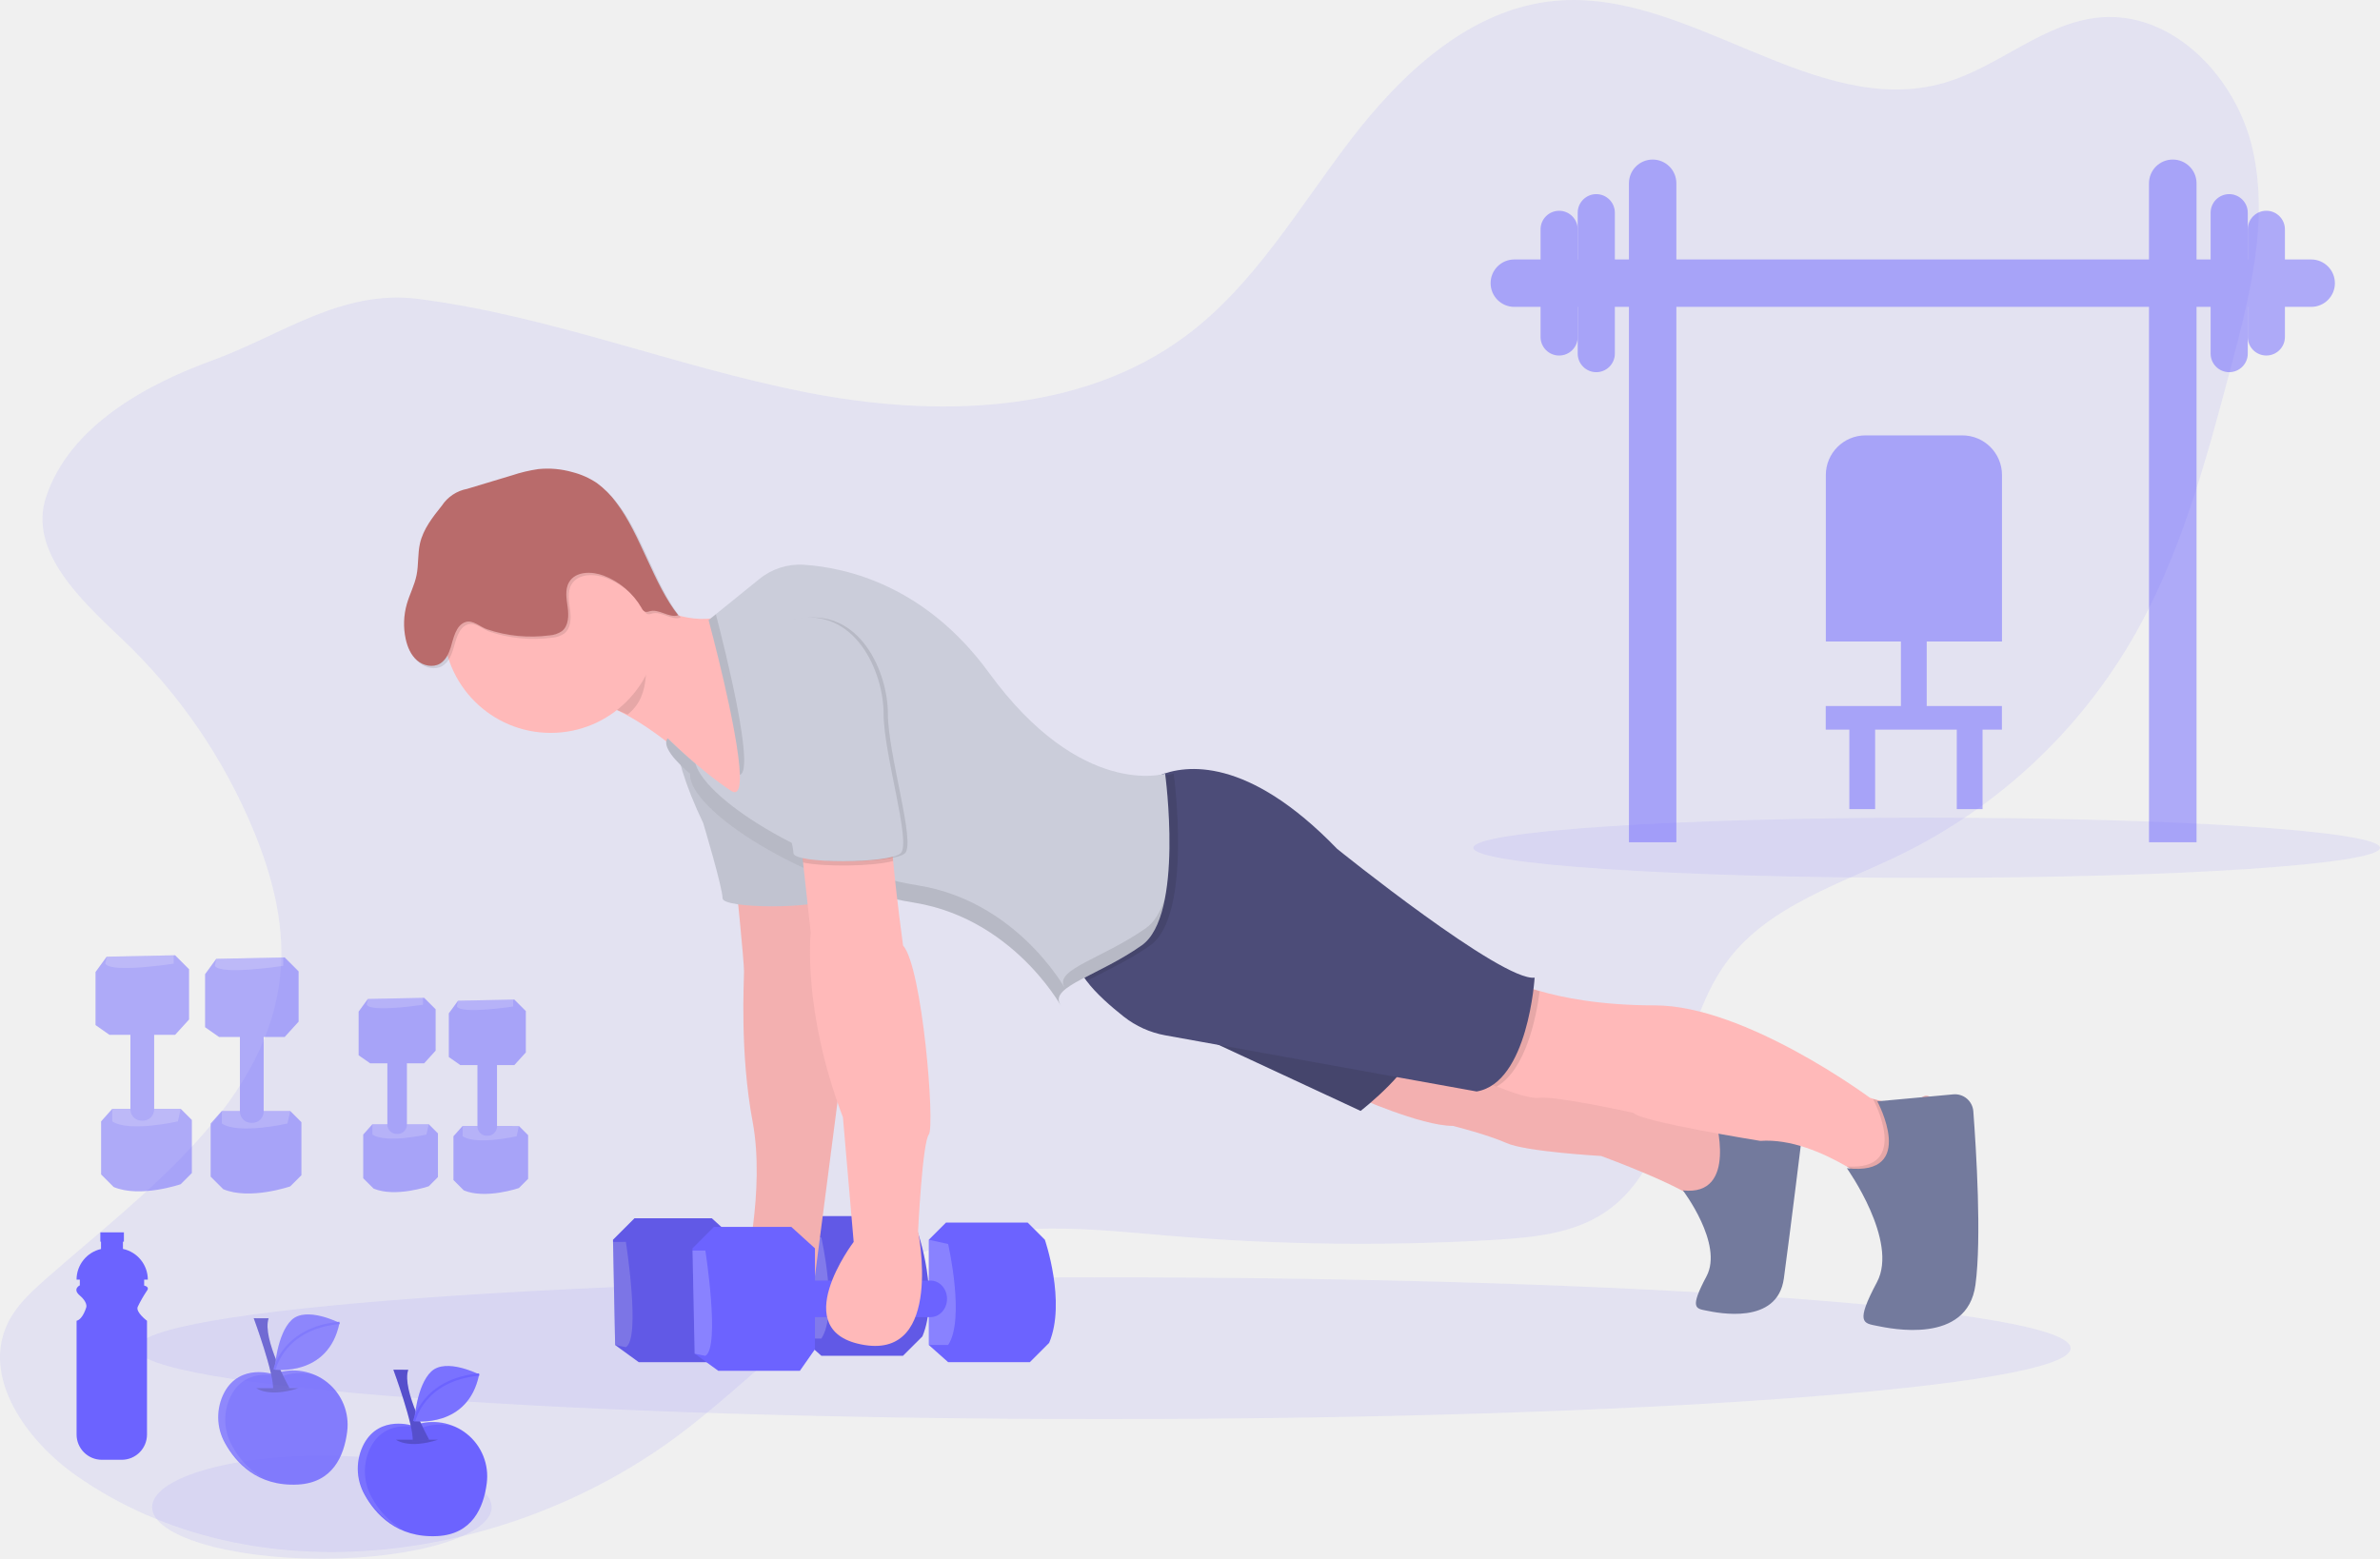
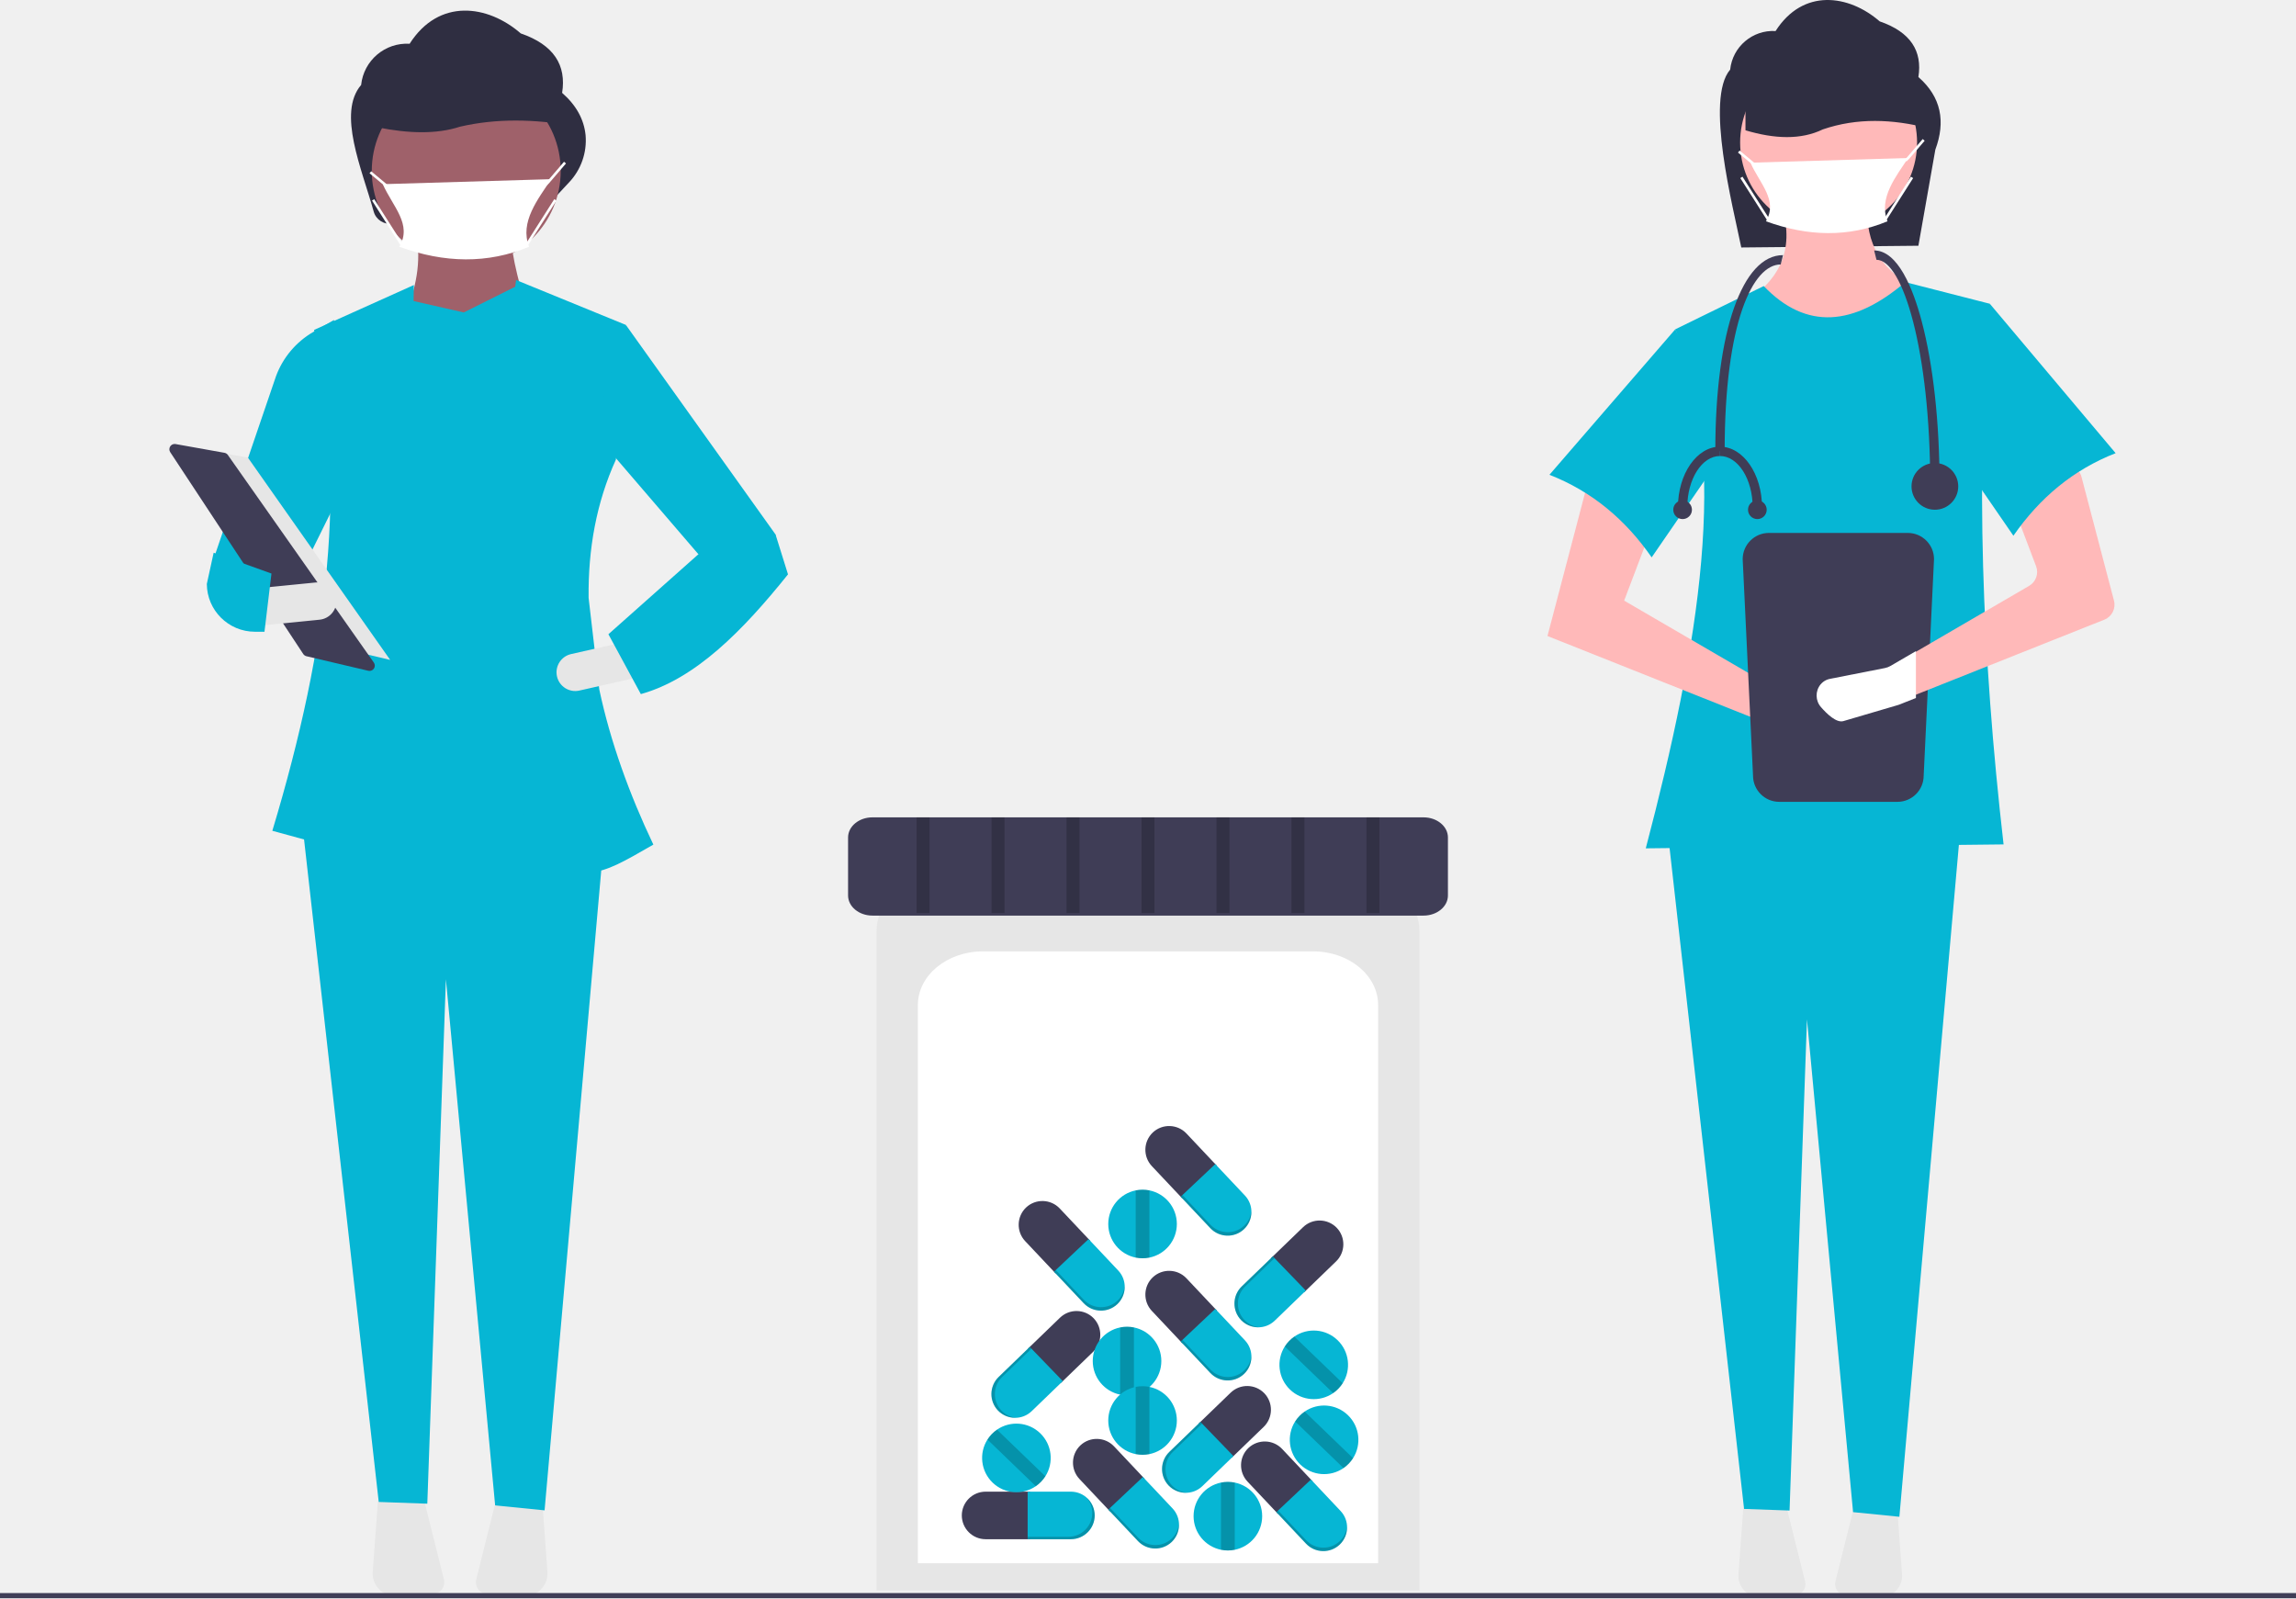
- <svg xmlns="http://www.w3.org/2000/svg" id="cbb27dff-01cf-4d21-b827-02c6f7b52fd7" data-name="Layer 1" width="1020" height="668.18" viewBox="0 0 1020 668.18">
-   <path d="M109.75,328.95c-7.68,23.25,14.9,44.16,32.66,61A239.26,239.26,0,0,1,198.71,472c7.72,18.73,13.09,38.88,11.65,59.09-4.08,57.32-58.06,95.51-101.19,133.48C103.06,670,96.95,675.68,93.39,683c-11.43,23.49,8,50.56,29.4,65.54C199,801.86,309,786,382.92,729.55c38.28-29.24,71.18-69,117.57-82,29.66-8.27,61.14-4.35,91.83-1.8a977.73,977.73,0,0,0,138.34,1.64c16.18-1,33.1-2.56,46.65-11.45,34.31-22.48,28.52-75.78,53.28-108.48,17.8-23.5,48.21-32.56,74.68-45.55a233.64,233.64,0,0,0,97.83-90.78c21.25-36.17,32.26-77.29,43-117.83,8.1-30.46,16.23-62.36,9.37-93.13s-33.94-59.5-65.34-56.8c-24.11,2.07-43.29,21.12-66.51,27.94C868,167.69,814,110.8,756.3,116.29c-36.33,3.45-65.63,31-87.78,60s-40.9,61.65-70.15,83.49c-45.5,34-107.84,35.2-163.54,24.19s-109.14-32.68-165.46-39.9c-33.18-4.25-58.61,15.52-88.49,26.39C153.46,280.44,119.91,298.2,109.75,328.95Z" transform="translate(-90 -115.91)" fill="#6c63ff" opacity="0.1" />
-   <ellipse cx="137.95" cy="646.08" rx="72.74" ry="22.1" fill="#6c63ff" opacity="0.1" />
-   <ellipse cx="825.73" cy="363.42" rx="194.27" ry="12.89" fill="#6c63ff" opacity="0.1" />
-   <g opacity="0.5">
-     <path d="M708.28,68.4h0a10.16,10.16,0,0,1,10.16,10.16v282.5a0,0,0,0,1,0,0H698.12a0,0,0,0,1,0,0V78.55A10.16,10.16,0,0,1,708.28,68.4Z" fill="#6c63ff" />
-     <path d="M931.21,68.4h0a10.16,10.16,0,0,1,10.16,10.16v282.5a0,0,0,0,1,0,0H921a0,0,0,0,1,0,0V78.55A10.16,10.16,0,0,1,931.21,68.4Z" fill="#6c63ff" />
-     <rect x="899.59" y="56.37" width="20.32" height="361.84" rx="10.16" ry="10.16" transform="translate(1057.04 -788.36) rotate(90)" fill="#6c63ff" />
-     <rect x="676.16" y="83.22" width="15.92" height="76.32" rx="7.96" ry="7.96" fill="#6c63ff" />
-     <rect x="660.24" y="90.36" width="15.92" height="62.05" rx="7.96" ry="7.96" fill="#6c63ff" />
-     <rect x="1037.4" y="199.13" width="15.92" height="76.32" rx="7.96" ry="7.96" transform="translate(2000.73 358.67) rotate(-180)" fill="#6c63ff" />
-     <rect x="1053.33" y="206.27" width="15.92" height="62.05" rx="7.96" ry="7.96" transform="translate(2032.58 358.67) rotate(180)" fill="#6c63ff" />
-   </g>
-   <g opacity="0.5">
-     <path d="M799.46,186.64H841a17,17,0,0,1,17,17V275a0,0,0,0,1,0,0h-75.5a0,0,0,0,1,0,0V203.64A17,17,0,0,1,799.46,186.64Z" fill="#6c63ff" />
-     <rect x="814.68" y="268.59" width="11.05" height="36.83" fill="#6c63ff" />
-     <rect x="792.58" y="310.02" width="11.05" height="36.83" fill="#6c63ff" />
-     <rect x="838.62" y="310.02" width="11.05" height="36.83" fill="#6c63ff" />
-     <rect x="782.46" y="302.65" width="75.5" height="10.13" fill="#6c63ff" />
-   </g>
-   <ellipse cx="473.09" cy="577.95" rx="414.32" ry="30.38" fill="#6c63ff" opacity="0.1" />
-   <path d="M670.36,585.67s28.54,12.89,42.35,12.89c0,0,14.73,3.68,23,7.37s40.51,5.52,40.51,5.52,37.75,13.81,42.35,20.26,18.41-23,18.41-23l-7.37-18.41-139-26.7Z" transform="translate(-90 -115.91)" fill="#ffb9b9" />
-   <path d="M670.36,585.67s28.54,12.89,42.35,12.89c0,0,14.73,3.68,23,7.37s40.51,5.52,40.51,5.52,37.75,13.81,42.35,20.26,18.41-23,18.41-23l-7.37-18.41-139-26.7Z" transform="translate(-90 -115.91)" opacity="0.05" />
-   <path d="M811.23,626.19s17.49,23,10.13,36.83-4.6,13.81,0,14.73,30.38,6.45,33.15-13.81,8.29-65.37,8.29-65.37L825,594.88S835.17,628.95,811.23,626.19Z" transform="translate(-90 -115.91)" fill="#737a9d" />
-   <path d="M593.94,555.29l79.18,36.83s24.86-19.34,23-29.46l-92.07-22.1Z" transform="translate(-90 -115.91)" fill="#4c4c78" />
-   <path d="M593.94,555.29l79.18,36.83s24.86-19.34,23-29.46l-92.07-22.1Z" transform="translate(-90 -115.91)" opacity="0.1" />
-   <path d="M926.32,603.17,918,623.42,898.7,628a123.29,123.29,0,0,0-17.29-12.08c-10.39-6-24.06-11.87-37-10.94,0,0-51.56-8.29-54.32-12,0,0-33.15-7.37-40.51-6.45-3.55.44-11.18-2.11-18.12-4.88-7.45-3-14.11-6.17-14.11-6.17l23.94-37.75a64.34,64.34,0,0,0,8.6,3c9.15,2.68,25.62,6.16,49.41,6.16,38.67,0,92.07,39.59,92.07,39.59s.53.18,1.44.45c4,1.21,15.4,4.06,20.66-.45C919.87,581.07,926.32,603.17,926.32,603.17Z" transform="translate(-90 -115.91)" fill="#ffb9b9" />
-   <path d="M926.32,603.17,918,623.42,898.7,628a123.29,123.29,0,0,0-17.29-12.08c28.08,2.11,11.31-28.89,11.31-28.89h.06c4,1.21,15.4,4.06,20.66-.45C919.87,581.07,926.32,603.17,926.32,603.17Z" transform="translate(-90 -115.91)" opacity="0.1" />
-   <path d="M881.52,616.7s22.27,31.23,12.9,48.82-5.86,17.58,0,18.76,38.69,8.21,42.2-17.58c2.7-19.83.33-57.89-.91-74.41a7.89,7.89,0,0,0-8.58-7.26l-32.57,3S912,620.22,881.52,616.7Z" transform="translate(-90 -115.91)" fill="#737a9d" />
-   <polygon points="262.71 531.45 263.63 576.57 273.76 583.93 308.75 583.93 315.19 574.73 315.19 531.45 305.06 522.24 271.92 522.24 262.71 531.45" fill="#6c63ff" />
-   <path d="M358.23,648.28s6.45,41.43,0,45.12l-4.6-.92-.92-44.19Z" transform="translate(-90 -115.91)" fill="#fff" opacity="0.2" />
-   <path d="M433.73,644.6l7.37-7.37h35l7.37,7.37s9.21,26.7,1.84,44.19L477,697.08H442l-8.29-7.37Z" transform="translate(-90 -115.91)" fill="#6c63ff" />
-   <polygon points="262.71 531.45 263.63 576.57 273.76 583.93 308.75 583.93 315.19 574.73 315.19 531.45 305.06 522.24 271.92 522.24 262.71 531.45" opacity="0.1" />
-   <path d="M433.73,644.6l7.37-7.37h35l7.37,7.37s9.21,26.7,1.84,44.19L477,697.08H442l-8.29-7.37Z" transform="translate(-90 -115.91)" opacity="0.1" />
-   <path d="M442,646.44s7.37,32.23,0,43.27h-8.29V644.6Z" transform="translate(-90 -115.91)" fill="#fff" opacity="0.2" />
-   <path d="M405.19,491.76s3.68,35.91,3.68,40.51-1.84,35,3.68,64.45S408.87,663,408.87,663h30.38l12.89-99.44-9.21-52.48-3.68-16.57Z" transform="translate(-90 -115.91)" fill="#ffb9b9" />
-   <path d="M405.19,491.76s3.68,35.91,3.68,40.51-1.84,35,3.68,64.45S408.87,663,408.87,663h30.38l12.89-99.44-9.21-52.48-3.68-16.57Z" transform="translate(-90 -115.91)" opacity="0.05" />
-   <path d="M399.67,400.61s-40.51.92-8.29,68.13c0,0,8.29,27.62,8.29,32.23s41.43,4.6,46,0-7.37-42.35-7.37-59.85S426.37,395.09,399.67,400.61Z" transform="translate(-90 -115.91)" fill="#cbcdda" />
-   <path d="M399.67,400.61s-40.51.92-8.29,68.13c0,0,8.29,27.62,8.29,32.23s41.43,4.6,46,0-7.37-42.35-7.37-59.85S426.37,395.09,399.67,400.61Z" transform="translate(-90 -115.91)" opacity="0.05" />
-   <path d="M350.87,361s35,37.75,64.45,10.13l-3.68,97.6s-47.88-58-81-53.4Z" transform="translate(-90 -115.91)" fill="#ffb9b9" />
-   <path d="M749.85,540.84c-1.4,10.79-5.8,33.51-18.43,40.87-7.45-3-14.11-6.17-14.11-6.17l23.94-37.75A64.34,64.34,0,0,0,749.85,540.84Z" transform="translate(-90 -115.91)" opacity="0.1" />
-   <path d="M747.7,535s-2.76,45.12-24.86,48.8L589.36,559.72a40.29,40.29,0,0,1-17.74-8c-5.39-4.24-12-10-15.91-15.28-2.12-2.88-3.4-5.63-3.19-7.9.92-10.13,41.43-34.07,27.62-76.42a25.24,25.24,0,0,1,6.48-3.72c11.53-4.79,38.07-8.31,76.38,31.34C663,479.79,733.89,536.88,747.7,535Z" transform="translate(-90 -115.91)" fill="#4c4c78" />
-   <polygon points="296.78 535.13 297.7 580.25 307.82 587.62 342.81 587.62 349.26 578.41 349.26 535.13 339.13 525.93 305.98 525.93 296.78 535.13" fill="#6c63ff" />
-   <path d="M392.3,652s6.45,41.43,0,45.12l-4.6-.92L386.78,652Z" transform="translate(-90 -115.91)" fill="#fff" opacity="0.2" />
-   <path d="M488.06,647.36l7.37-7.37h35l7.37,7.37s9.21,26.7,1.84,44.19l-8.29,8.29h-35l-8.29-7.37Z" transform="translate(-90 -115.91)" fill="#6c63ff" />
-   <path d="M496.34,649.2s7.37,32.23,0,43.27h-8.29V647.36Z" transform="translate(-90 -115.91)" fill="#fff" opacity="0.2" />
-   <path d="M439,664.86h49.81c3.9,0,7.06,3.5,7.06,7.83h0c0,4.32-3.16,7.83-7.06,7.83H439c-4.23,0-7.51-4.09-7-8.74h0C432.41,667.83,435.43,664.86,439,664.86Z" transform="translate(-90 -115.91)" fill="#6c63ff" />
-   <path d="M582.89,521.22c-9.85,6.9-20.23,11.42-27.19,15.27-2.12-2.88-3.4-5.63-3.19-7.9.92-10.13,41.43-34.07,27.62-76.42a25.24,25.24,0,0,1,6.48-3.72,28.12,28.12,0,0,0,6.41-.88S601.3,508.33,582.89,521.22Z" transform="translate(-90 -115.91)" opacity="0.1" />
-   <path d="M376.19,432.37s13.81,13.81,27.16,22.56c12.32,8.07-9.67-73.2-9.67-73.2s13.64-11,21.65-17.53A27.44,27.44,0,0,1,434.41,358c18.43,1.19,52.19,8.94,79.43,46.3,39.59,54.32,75.5,43.27,75.5,43.27s8.29,60.77-10.13,73.66-38.67,17.49-35,24.86-16.57-35.91-62.61-43.27-96.68-39.59-95.75-55.24C385.86,447.57,372.51,437,376.19,432.37Z" transform="translate(-90 -115.91)" fill="#cbcdda" />
-   <path d="M366.52,385a46.27,46.27,0,0,0-.7-7.94c-12.06-6-10.35-14.16-10.35-14.16l-20.26,54.32c7.41-1,15.56,1.08,23.74,5C369.72,413.71,366.52,399.69,366.52,385Z" transform="translate(-90 -115.91)" opacity="0.1" />
-   <circle cx="236.01" cy="268.13" r="46.04" fill="#ffb9b9" />
-   <path d="M284.18,394.42c-.85,2.73-2.16,5.54-4.63,7-3,1.78-7.14.9-9.81-1.4s-4.11-5.74-4.86-9.18a30.82,30.82,0,0,1,.5-15.05c1.2-4.15,3.27-8,4.14-12.25.93-4.52.46-9.25,1.5-13.75,1.41-6.1,5.43-11.21,9.35-16.1a16.62,16.62,0,0,1,10.83-7.2l19.27-5.81A65.11,65.11,0,0,1,321.69,318a38.87,38.87,0,0,1,14.59,1.28A33.61,33.61,0,0,1,346.86,324a39.13,39.13,0,0,1,8.35,8.45c10.19,13.32,16,35.11,26.51,48.22-4.15,1.28-8.3-3-12.45-1.7a2.92,2.92,0,0,1-1.87.15,3.07,3.07,0,0,1-1.37-1.52,31.87,31.87,0,0,0-16.29-13.94c-5.1-1.93-12-1.92-14.79,2.76-1.89,3.16-1.13,7.15-.63,10.8s.41,8-2.48,10.25a10.72,10.72,0,0,1-5.38,1.82,59.28,59.28,0,0,1-26.66-2.61c-3-1-6.05-4.13-9.22-3.13C286.3,384.9,285.31,390.79,284.18,394.42Z" transform="translate(-90 -115.91)" opacity="0.1" />
-   <path d="M283.17,393.41c-.85,2.73-2.16,5.54-4.63,7-3,1.78-7.14.9-9.81-1.4s-4.11-5.74-4.86-9.18a30.82,30.82,0,0,1,.5-15.05c1.2-4.15,3.27-8,4.14-12.25.93-4.52.46-9.25,1.5-13.75,1.41-6.1,5.43-11.21,9.35-16.1a16.62,16.62,0,0,1,10.83-7.2l19.27-5.81A65.11,65.11,0,0,1,320.68,317a38.87,38.87,0,0,1,14.59,1.28A33.61,33.61,0,0,1,345.85,323a39.13,39.13,0,0,1,8.35,8.45c10.19,13.32,16,35.11,26.51,48.22-4.15,1.28-8.3-3-12.45-1.7a2.92,2.92,0,0,1-1.87.15A3.07,3.07,0,0,1,365,376.6a31.87,31.87,0,0,0-16.29-13.94c-5.1-1.93-12-1.92-14.79,2.76-1.89,3.16-1.13,7.15-.63,10.8s.41,8-2.48,10.25a10.72,10.72,0,0,1-5.38,1.82,59.28,59.28,0,0,1-26.66-2.61c-3-1-6.05-4.13-9.22-3.13C285.29,383.89,284.3,389.78,283.17,393.41Z" transform="translate(-90 -115.91)" fill="#b96b6b" />
-   <g opacity="0.1">
-     <path d="M396.8,379.22l-3.12,2.52s12.89,47.63,13.4,66.34C413.66,446.3,401,395.34,396.8,379.22Z" transform="translate(-90 -115.91)" />
-     <path d="M581,513.86c-18.41,12.89-38.67,17.49-35,24.86s-16.57-35.91-62.61-43.27c-43.19-6.91-90.43-35.7-95.35-52.16-6.9-5.9-11.92-10.91-11.92-10.91-3.68,4.6,9.67,15.19,9.67,15.19-.92,15.65,49.72,47.88,95.75,55.24s66.29,50.64,62.61,43.27,16.57-12,35-24.86c5.27-3.69,8.35-11.3,10.07-20.29C587.44,506.62,584.8,511.23,581,513.86Z" transform="translate(-90 -115.91)" />
-   </g>
-   <path d="M488.06,602.25c-2.76,3.68-4.6,41.43-4.6,41.43s11,54.32-23,48.8-4.6-44.19-4.6-44.19l-4.6-53.4c-17.49-46-13.81-79.18-13.81-79.18l-3.27-30.07-1.34-12.28,39.59-9.21c-1.08,1.44-.62,10.42.35,20.85,1.51,16.34,4.25,36.23,4.25,36.23C485.29,530.43,490.82,598.56,488.06,602.25Z" transform="translate(-90 -115.91)" fill="#ffb9b9" />
-   <path d="M431.89,381.28s-40.51.92-8.29,68.13c0,0,8.29,27.62,8.29,32.23s41.43,4.6,46,0-7.37-42.35-7.37-59.85S458.59,375.75,431.89,381.28Z" transform="translate(-90 -115.91)" opacity="0.1" />
-   <path d="M472.75,485c-8.6,2.35-29.68,2.56-38.61.64l-1.34-12.28,39.59-9.21C471.33,465.58,471.79,474.56,472.75,485Z" transform="translate(-90 -115.91)" opacity="0.1" />
-   <path d="M430.05,381.28s-40.51.92-8.29,68.13c0,0,8.29,27.62,8.29,32.23s41.43,4.6,46,0-7.37-42.35-7.37-59.85S456.75,375.75,430.05,381.28Z" transform="translate(-90 -115.91)" fill="#cbcdda" />
-   <g opacity="0.5">
-     <polygon points="75.04 409.5 45.72 410.1 40.94 416.68 40.94 439.42 46.92 443.61 75.04 443.61 81.03 437.03 81.03 415.49 75.04 409.5" fill="#6c63ff" />
-     <path d="M164.45,529s-26.93,4.19-29.32,0l.6-3,28.72-.6Z" transform="translate(-90 -115.91)" fill="#fff" opacity="0.2" />
-     <path d="M167.44,591.23l4.79,4.79v22.74l-4.79,4.79s-17.35,6-28.72,1.2l-5.39-5.39V596.62l4.79-5.39Z" transform="translate(-90 -115.91)" fill="#6c63ff" />
-     <path d="M166.24,596.62s-20.94,4.79-28.12,0v-5.39h29.32Z" transform="translate(-90 -115.91)" fill="#fff" opacity="0.2" />
-     <path d="M156.07,559.36v32.37a4.86,4.86,0,0,1-5.09,4.59h0a4.86,4.86,0,0,1-5.09-4.59V559.36c0-2.75,2.66-4.88,5.68-4.56h0A4.79,4.79,0,0,1,156.07,559.36Z" transform="translate(-90 -115.91)" fill="#6c63ff" />
-     <polygon points="122 410.42 92.68 411.02 87.89 417.6 87.89 440.34 93.88 444.53 122 444.53 127.98 437.95 127.98 416.41 122 410.42" fill="#6c63ff" />
-     <path d="M211.4,529.93s-26.93,4.19-29.32,0l.6-3,28.72-.6Z" transform="translate(-90 -115.91)" fill="#fff" opacity="0.2" />
-     <path d="M214.39,592.16l4.79,4.79v22.74l-4.79,4.79s-17.35,6-28.72,1.2l-5.39-5.39V597.54l4.79-5.39Z" transform="translate(-90 -115.91)" fill="#6c63ff" />
-     <path d="M213.2,597.54s-20.94,4.79-28.12,0v-5.39h29.32Z" transform="translate(-90 -115.91)" fill="#fff" opacity="0.2" />
-     <path d="M203,560.28v32.37a4.86,4.86,0,0,1-5.09,4.59h0a4.86,4.86,0,0,1-5.09-4.59V560.28c0-2.75,2.66-4.88,5.68-4.56h0A4.79,4.79,0,0,1,203,560.28Z" transform="translate(-90 -115.91)" fill="#6c63ff" />
-     <polygon points="181.78 427.74 157.64 428.23 153.7 433.65 153.7 452.37 158.63 455.81 181.78 455.81 186.7 450.39 186.7 432.66 181.78 427.74" fill="#6c63ff" />
-     <path d="M271.28,546.6s-22.17,3.45-24.14,0l.49-2.46,23.64-.49Z" transform="translate(-90 -115.91)" fill="#fff" opacity="0.2" />
-     <path d="M273.75,597.83l3.94,3.94v18.72l-3.94,3.94s-14.28,4.93-23.64,1L245.67,621V602.26l3.94-4.43Z" transform="translate(-90 -115.91)" fill="#6c63ff" />
-     <path d="M272.76,602.26s-17.24,3.94-23.15,0v-4.43h24.14Z" transform="translate(-90 -115.91)" fill="#fff" opacity="0.2" />
-     <path d="M264.39,571.59v26.65A4,4,0,0,1,260.2,602h0a4,4,0,0,1-4.19-3.78V571.59a4.05,4.05,0,0,1,4.68-3.75h0A3.94,3.94,0,0,1,264.39,571.59Z" transform="translate(-90 -115.91)" fill="#6c63ff" />
-     <polygon points="220.43 428.49 196.29 428.99 192.35 434.4 192.35 453.12 197.28 456.57 220.43 456.57 225.36 451.15 225.36 433.42 220.43 428.49" fill="#6c63ff" />
-     <path d="M309.94,547.36s-22.17,3.45-24.14,0l.49-2.46,23.64-.49Z" transform="translate(-90 -115.91)" fill="#fff" opacity="0.2" />
-     <path d="M312.4,598.59l3.94,3.94v18.72l-3.94,3.94s-14.28,4.93-23.64,1l-4.43-4.43V603l3.94-4.43Z" transform="translate(-90 -115.91)" fill="#6c63ff" />
-     <path d="M311.42,603s-17.24,3.94-23.15,0v-4.43H312.4Z" transform="translate(-90 -115.91)" fill="#fff" opacity="0.2" />
-     <path d="M303,572.35V599a4,4,0,0,1-4.19,3.78h0a4,4,0,0,1-4.19-3.78V572.35a4.05,4.05,0,0,1,4.68-3.75h0A3.94,3.94,0,0,1,303,572.35Z" transform="translate(-90 -115.91)" fill="#6c63ff" />
-   </g>
-   <g opacity="0.8">
-     <path d="M207.18,705s-14.17-4.8-21,7.69a22.78,22.78,0,0,0,.3,21.93c4.48,8.1,13.71,18.61,31.2,17.68,14.84-.79,19.77-12.12,21.11-22.65a23.27,23.27,0,0,0-30.9-24.91Z" transform="translate(-90 -115.91)" fill="#6c63ff" />
-     <path d="M189.49,735.73a22.78,22.78,0,0,1-.3-21.93c6.82-12.49,21-7.69,21-7.69l.73-.26a23.06,23.06,0,0,1,16.65.37,23.06,23.06,0,0,0-19.66-1.88l-.73.26s-14.17-4.8-21,7.69a22.78,22.78,0,0,0,.3,21.93c3,5.33,8,11.7,16,15.17A35.13,35.13,0,0,1,189.49,735.73Z" transform="translate(-90 -115.91)" fill="#fff" opacity="0.1" />
-     <path d="M199.86,711s5.25,4.13,18,0" transform="translate(-90 -115.91)" opacity="0.2" />
-     <path d="M198.74,681s9,24.4,8.26,30.78l7.13-.75s-12-21.39-9-30Z" transform="translate(-90 -115.91)" fill="#6c63ff" />
-     <path d="M198.74,681s9,24.4,8.26,30.78l7.13-.75s-12-21.39-9-30Z" transform="translate(-90 -115.91)" opacity="0.2" />
-     <path d="M235.5,683s-14.18-7.25-20.52-1.26-7.32,21.3-7.32,21.3S230.78,706.23,235.5,683Z" transform="translate(-90 -115.91)" fill="#6c63ff" />
-     <path d="M235.5,683s-14.18-7.25-20.52-1.26-7.32,21.3-7.32,21.3S230.78,706.23,235.5,683Z" transform="translate(-90 -115.91)" fill="#fff" opacity="0.1" />
-     <path d="M207.66,703s3.72-17.77,27.84-20" transform="translate(-90 -115.91)" fill="none" stroke="#6c63ff" stroke-miterlimit="10" />
-   </g>
-   <path d="M267,727.09s-14.17-4.8-21,7.69a22.78,22.78,0,0,0,.3,21.93c4.48,8.1,13.71,18.61,31.2,17.68,14.84-.79,19.77-12.12,21.11-22.65a23.27,23.27,0,0,0-30.9-24.91Z" transform="translate(-90 -115.91)" fill="#6c63ff" />
-   <path d="M249.34,757.83a22.78,22.78,0,0,1-.3-21.93c6.82-12.49,21-7.69,21-7.69l.73-.26a23.06,23.06,0,0,1,16.65.37,23.06,23.06,0,0,0-19.66-1.88l-.73.26s-14.17-4.8-21,7.69a22.78,22.78,0,0,0,.3,21.93c3,5.33,8,11.7,16,15.17A35.13,35.13,0,0,1,249.34,757.83Z" transform="translate(-90 -115.91)" fill="#fff" opacity="0.1" />
-   <path d="M259.71,733.09s5.25,4.13,18,0" transform="translate(-90 -115.91)" opacity="0.2" />
-   <path d="M258.58,703.07s9,24.4,8.26,30.78l7.13-.75s-12-21.39-9-30Z" transform="translate(-90 -115.91)" fill="#6c63ff" />
-   <path d="M258.58,703.07s9,24.4,8.26,30.78l7.13-.75s-12-21.39-9-30Z" transform="translate(-90 -115.91)" opacity="0.2" />
-   <path d="M295.35,705.1s-14.18-7.25-20.52-1.26-7.32,21.3-7.32,21.3S290.63,728.32,295.35,705.1Z" transform="translate(-90 -115.91)" fill="#6c63ff" />
-   <path d="M295.35,705.1s-14.18-7.25-20.52-1.26-7.32,21.3-7.32,21.3S290.63,728.32,295.35,705.1Z" transform="translate(-90 -115.91)" fill="#fff" opacity="0.1" />
-   <path d="M267.51,725.14s3.72-17.77,27.84-20" transform="translate(-90 -115.91)" fill="none" stroke="#6c63ff" stroke-miterlimit="10" />
-   <path d="M153,669.17s1.39-1.55-1.22-2.17v-2.55h1.57a13.46,13.46,0,0,0-10.66-13.16v-3.09h.41v-4H133v4h.29v3.13a13.46,13.46,0,0,0-10.48,13.12h1.4v2.45s-3.32,1.57,0,4.37,2.8,4.89,2.8,4.89-1.4,5.24-4.19,5.94v48.75a10.83,10.83,0,0,0,10.83,10.83h8.56A10.83,10.83,0,0,0,153,730.86V682.1s-4.89-3.67-4-5.94A55,55,0,0,1,153,669.17Z" transform="translate(-90 -115.91)" fill="#6c63ff" />
+ <svg xmlns="http://www.w3.org/2000/svg" id="ba65d029-7b6e-4d16-9739-50ea7099b679" data-name="Layer 1" width="888" height="618.106" viewBox="0 0 888 618.106">
+   <path d="M897.957,235.99l-68.502.667c-3.22-15.851-14.038-57.443-4.295-68.787A16.674,16.674,0,0,1,842.723,152.95h0c10.617-16.62,28.302-14.124,40.255-3.745,12.029,4.151,16.565,11.525,14.979,21.532,8.909,7.798,10.552,17.285,6.553,28.085Z" transform="translate(-156 -140.947)" fill="#2f2e41" />
+   <path d="M891.362,278.189l-49.422-6.843-9.884-14.447c13.616-9.032,18.434-21.647,12.166-38.778l34.216-.76c-1.603,15.255,3.442,27.067,17.488,34.216Z" transform="translate(-156 -140.947)" fill="#ffb9b9" />
+   <path d="M830.255,723.967l-1.89,25.835a8.224,8.224,0,0,0,8.7,8.809L850.335,757.807a4.195,4.195,0,0,0,3.815-5.204l-7.366-29.463Z" transform="translate(-156 -140.947)" fill="#e6e6e6" />
+   <path d="M873.216,723.14l-7.366,29.463a4.195,4.195,0,0,0,3.815,5.204l13.27.804a8.224,8.224,0,0,0,8.7-8.809l-1.89-25.835Z" transform="translate(-156 -140.947)" fill="#e6e6e6" />
+   <polygon points="734.602 586.606 716.694 584.809 698.866 394.239 692.128 584.195 674.534 583.565 644.881 320.485 758.172 320.485 734.602 586.606" fill="#06b6d4" />
+   <circle cx="707.229" cy="55.125" r="34.216" fill="#ffb9b9" />
+   <path d="M930.9,467.515l-138.383,1.521c20.537-78.181,32.821-150.804,11.405-200.731l34.216-16.728c16.498,17.208,34.871,15.434,54.745-1.521l32.695,8.364C919.978,323.891,922.488,394.011,930.9,467.515Z" transform="translate(-156 -140.947)" fill="#06b6d4" />
+   <path d="M754.5,386.919l85.919,34.216,19.209,5.65a6.645,6.645,0,0,0,8.322-4.763h0a6.645,6.645,0,0,0-3.783-7.7l-19.946-6.113-60.067-34.976,12.546-33.075L770.467,326.091Z" transform="translate(-156 -140.947)" fill="#ffb9b9" />
+   <path d="M755.26,324.57c16.347,6.377,29.349,17.261,39.538,31.934l31.934-46.381-22.81-41.819Z" transform="translate(-156 -140.947)" fill="#06b6d4" />
+   <path d="M901.792,190.527c-13.887-3.578-27.54-4.069-40.813.469-8.455,4.095-18.608,3.717-29.899.344V157.203l60.959,1.626Z" transform="translate(-156 -140.947)" fill="#2f2e41" />
+   <path d="M840.134,347.053A10.145,10.145,0,0,0,830,357.187l4,83.732A10.145,10.145,0,0,0,844.134,451.053h45.732A10.145,10.145,0,0,0,900,440.919l4-83.732A10.145,10.145,0,0,0,893.866,347.053Z" transform="translate(-156 -140.947)" fill="#3f3d56" />
+   <path d="M969.89,380.593,895,410.413l-5.65,2.25c-.18.07-.36.13-.55.19l-18.93,5.57c-2.42.71-5.77-2.55-7.73-4.8a6.085,6.085,0,0,1-.16-7.93,6.746,6.746,0,0,1,.86-.83,5.589,5.589,0,0,1,2.5-1.1l18.91-3.72a6.336,6.336,0,0,0,1.93-.72l8.82-5.14,45.79-26.66a6.218,6.218,0,0,0,2.69-7.58l-8.74-23.05a6.211,6.211,0,0,1,2.87-7.68l14.48-7.76a6.206,6.206,0,0,1,8.94,3.9L973.6,373.233A6.219,6.219,0,0,1,969.89,380.593Z" transform="translate(-156 -140.947)" fill="#ffb9b9" />
+   <path d="M974.24,316.206c-16.347,6.377-29.349,17.261-39.538,31.934l-31.934-46.381,22.81-43.34Z" transform="translate(-156 -140.947)" fill="#06b6d4" />
+   <path d="M886,226.526c-14.968,6.226-30.663,5.973-47,0,4.754-8.114-2.352-14.469-6-22.66l61-1.813C889.335,209.169,882.452,217.576,886,226.526Z" transform="translate(-156 -140.947)" fill="#fff" />
+   <polygon points="737.354 62.46 736.646 61.753 737.646 60.753 743.62 53.781 744.38 54.431 738.38 61.431 737.354 62.46" fill="#fff" />
+   <rect x="831" y="198.148" width="1.001" height="7.81" transform="translate(-12.03491 570.5309) rotate(-50.19443)" fill="#fff" />
+   <rect x="880.471" y="217.303" width="19.558" height="1" transform="matrix(0.537, -0.84358, 0.84358, 0.537, 72.44944, 710.8936)" fill="#fff" />
+   <rect x="834.25" y="208.024" width="1" height="19.558" transform="translate(-142.4296 341.2609) rotate(-32.47119)" fill="#fff" />
+   <path d="M897,392.768V410.885l-6.307,2.512c-.201.078-.402.145-.614.212L868.949,419.826c-2.701.792-6.441-2.846-8.628-5.358a6.792,6.792,0,0,1-.179-8.852,7.53,7.53,0,0,1,.96-.926,6.238,6.238,0,0,1,2.791-1.228l21.108-4.152a7.072,7.072,0,0,0,2.154-.804Z" transform="translate(-156 -140.947)" fill="#fff" />
+   <path d="M906.14,328.149h-3.614c0-51.111-10.523-86.729-20.779-86.729l-.903-3.614c9.197,0,15.06,14.824,18.36,27.26C903.677,281.926,906.14,304.329,906.14,328.149Z" transform="translate(-156 -140.947)" fill="#3f3d56" />
+   <path d="M823.025,315.501H819.411c0-46.809,10.596-75.888,26.199-75.888l-.903,3.614C833.914,243.227,823.025,265.575,823.025,315.501Z" transform="translate(-156 -140.947)" fill="#3f3d56" />
+   <circle cx="748.333" cy="188.105" r="9.034" fill="#3f3d56" />
+   <path d="M808.57,337.183h-3.614c0-12.952,7.295-23.489,16.262-23.489v3.614C814.244,317.308,808.57,326.224,808.57,337.183Z" transform="translate(-156 -140.947)" fill="#3f3d56" />
+   <path d="M837.479,337.183h-3.614c0-10.959-5.674-19.875-12.648-19.875v-3.614C830.185,313.694,837.479,324.231,837.479,337.183Z" transform="translate(-156 -140.947)" fill="#3f3d56" />
+   <circle cx="679.673" cy="197.14" r="3.614" fill="#3f3d56" />
+   <circle cx="650.763" cy="197.14" r="3.614" fill="#3f3d56" />
+   <path d="M371.271,216.644,307.805,227.392a6.424,6.424,0,0,1-7.27-4.613c-4.585-16.549-14.172-38.139-4.864-48.977a17.805,17.805,0,0,1,18.755-15.933h0c11.338-17.747,30.222-15.083,42.986-3.999,12.845,4.432,17.688,12.307,15.995,22.992,5.549,4.857,8.459,10.329,9.072,16.334a23.589,23.589,0,0,1-6.454,18.351Z" transform="translate(-156 -140.947)" fill="#2f2e41" />
+   <path d="M361.403,266.609l-49.2-2.894c4.822-11.067,6.748-21.724,4.824-31.836h36.659C353.602,239.644,357.466,253.074,361.403,266.609Z" transform="translate(-156 -140.947)" fill="#9f616a" />
+   <path d="M302.18,721.236l-2.018,27.588a8.782,8.782,0,0,0,9.29,9.407l14.17-.858a4.479,4.479,0,0,0,4.074-5.557l-7.866-31.462Z" transform="translate(-156 -140.947)" fill="#e6e6e6" />
+   <path d="M348.055,720.353l-7.866,31.462a4.479,4.479,0,0,0,4.074,5.557l14.17.858a8.782,8.782,0,0,0,9.29-9.407l-2.018-27.588Z" transform="translate(-156 -140.947)" fill="#e6e6e6" />
+   <polygon points="210.62 584.119 191.498 582.2 172.46 378.701 165.265 581.544 146.478 580.871 114.813 299.944 235.79 299.944 210.62 584.119" fill="#06b6d4" />
+   <circle cx="180.323" cy="66.107" r="36.537" fill="#9f616a" />
+   <path d="M377.502,189.6c-14.829-2.583-29.409-2.937-43.582.339-9.028,2.955-19.87,2.683-31.928.248V165.548l65.094,1.173Z" transform="translate(-156 -140.947)" fill="#2f2e41" />
+   <path d="M360.639,236.37c-15.984,6.649-32.744,6.379-50.189,0,5.076-8.664-2.512-15.45-6.407-24.197l65.138-1.936C364.2,217.836,356.85,226.813,360.639,236.37Z" transform="translate(-156 -140.947)" fill="#fff" />
+   <rect x="301.941" y="206.067" width="1.001" height="8.34" transform="translate(-208.685 167.0441) rotate(-50.19486)" fill="#fff" />
+   <rect x="354.735" y="226.556" width="20.885" height="1" transform="matrix(0.537, -0.84358, 0.84358, 0.537, -178.4638, 272.2359)" fill="#fff" />
+   <rect x="305.412" y="216.614" width="1" height="20.885" transform="matrix(0.84366, -0.53687, 0.53687, 0.84366, -230.0748, 58.78582)" fill="#fff" />
+   <path d="M266.861,373.693l-27.977-17.365,23.859-69.879a32.965,32.965,0,0,1,14.41-17.116l8.037-4.653.699,70.495Z" transform="translate(-156 -140.947)" fill="#06b6d4" />
+   <path d="M387.789,407.631,383.65,372.179c-.221-18.713,2.962-36.805,10.554-53.475l3.859-52.095L355.615,249.245c-.13.865-.241,1.729-.365,2.594l-19.894,9.947-19.402-4.409.107-6.202-38.589,17.365c12.761,59.328,5.801,120.938-16.144,193.709l50.837,13.901.423-24.41,45.307-3.236c.467,7.92.842,15.699,1.059,23.305,25.565,9.412,26.443,9.256,49.737-4.22C399.415,448.084,392.07,427.79,387.789,407.631Z" transform="translate(-156 -140.947)" fill="#06b6d4" />
+   <polygon points="297.051 224.063 271.004 215.381 229.34 166.878 242.062 125.663 299.945 206.699 297.051 224.063" fill="#06b6d4" />
+   <path d="M371.419,402.56a7.246,7.246,0,0,0,8.655,5.459l22.111-5.007-3.196-14.113-22.111,5.006a7.237,7.237,0,0,0-5.459,8.655Z" transform="translate(-156 -140.947)" fill="#e6e6e6" />
+   <path d="M391.309,386.234l12.541,23.153c21.094-5.883,39.376-24.431,56.918-46.306l-4.824-15.435-29.906,7.718Z" transform="translate(-156 -140.947)" fill="#06b6d4" />
+   <polygon points="71.79 172.661 95.866 176.96 150.897 255.207 121.662 248.328 71.79 172.661" fill="#e6e6e6" />
+   <path d="M223.52,312.65a2.048,2.048,0,0,0-1.68,3.173l51.439,78.046a2.041,2.041,0,0,0,1.239.865l23.933,5.631a2.044,2.044,0,0,0,2.14-3.166L244.114,316.896a2.032,2.032,0,0,0-1.313-.836L223.906,312.685A2.217,2.217,0,0,0,223.52,312.65Z" transform="translate(-156 -140.947)" fill="#3f3d56" />
+   <path d="M255.608,368.452l1.43,14.4,22.56-2.239a7.235,7.235,0,0,0-1.429-14.4Z" transform="translate(-156 -140.947)" fill="#e6e6e6" />
+   <path d="M235.991,366.784a18.609,18.609,0,0,0,18.587,18.485h3.71l2.701-22.505-22.36-8.05Z" transform="translate(-156 -140.947)" fill="#06b6d4" />
+   <polygon points="211.399 71.78 210.692 71.073 211.76 70.005 218.141 62.558 218.9 63.208 212.493 70.683 211.399 71.78" fill="#fff" />
+   <rect y="616.106" width="888" height="2" fill="#3f3d56" />
+   <path d="M495,756.053H705V501.337c0-13.488-13.285-24.46-29.614-24.46H524.614c-16.33,0-29.614,10.973-29.614,24.46Z" transform="translate(-156 -140.947)" fill="#e6e6e6" />
+   <path d="M511,745.52H689V529.617c0-11.432-11.261-20.733-25.102-20.733H536.102C522.26,508.884,511,518.185,511,529.617Z" transform="translate(-156 -140.947)" fill="#fff" />
+   <path d="M493.414,457.053c-5.19,0-9.414,3.488-9.414,7.775v22.444c0,4.287,4.223,7.775,9.414,7.775H706.587c5.19,0,9.413-3.488,9.413-7.775V464.828c0-4.287-4.223-7.775-9.413-7.775Z" transform="translate(-156 -140.947)" fill="#3f3d56" />
+   <path d="M537.181,717.836a9.224,9.224,0,0,0-9.197,9.197v0a9.224,9.224,0,0,0,9.197,9.197H554.395V717.836Z" transform="translate(-156 -140.947)" fill="#3f3d56" />
+   <path d="M570.194,717.836H553.452V736.229h16.743a9.224,9.224,0,0,0,9.197-9.197v0A9.224,9.224,0,0,0,570.194,717.836Z" transform="translate(-156 -140.947)" fill="#06b6d4" />
+   <path d="M576.196,720.088a9.144,9.144,0,0,1,2.252,6.001v0a9.224,9.224,0,0,1-9.197,9.197H553.452v.943h16.743a9.224,9.224,0,0,0,9.197-9.197v0A9.177,9.177,0,0,0,576.196,720.088Z" transform="translate(-156 -140.947)" opacity="0.2" />
+   <path d="M614.861,579.31a9.224,9.224,0,0,0-13-.384l0,0a9.224,9.224,0,0,0-.384,13l11.808,12.526,13.384-12.617Z" transform="translate(-156 -140.947)" fill="#3f3d56" />
+   <path d="M637.507,603.332l-11.484-12.183L612.638,603.766l11.484,12.183a9.224,9.224,0,0,0,13.0.384l0,0A9.224,9.224,0,0,0,637.507,603.332Z" transform="translate(-156 -140.947)" fill="#06b6d4" />
+   <path d="M639.984,609.244a9.144,9.144,0,0,1-2.822,5.755l0,0a9.224,9.224,0,0,1-13-.384L613.324,603.119l-.686.647,11.484,12.183a9.224,9.224,0,0,0,13.0.384l0,0A9.177,9.177,0,0,0,639.984,609.244Z" transform="translate(-156 -140.947)" opacity="0.2" />
+   <path d="M565.861,608.31a9.224,9.224,0,0,0-13-.384l0,0a9.224,9.224,0,0,0-.384,13l11.808,12.526,13.384-12.617Z" transform="translate(-156 -140.947)" fill="#3f3d56" />
+   <path d="M588.507,632.332l-11.484-12.183L563.638,632.766l11.484,12.183a9.224,9.224,0,0,0,13.0.384l0,0A9.224,9.224,0,0,0,588.507,632.332Z" transform="translate(-156 -140.947)" fill="#06b6d4" />
+   <path d="M590.984,638.244a9.144,9.144,0,0,1-2.822,5.755l0,0a9.224,9.224,0,0,1-13-.384L564.324,632.119l-.686.647,11.484,12.183a9.224,9.224,0,0,0,13.0.384l0,0A9.177,9.177,0,0,0,590.984,638.244Z" transform="translate(-156 -140.947)" opacity="0.2" />
+   <path d="M614.861,635.31a9.224,9.224,0,0,0-13-.384l0,0a9.224,9.224,0,0,0-.384,13l11.808,12.526,13.384-12.617Z" transform="translate(-156 -140.947)" fill="#3f3d56" />
+   <path d="M637.507,659.332l-11.484-12.183L612.638,659.766l11.484,12.183a9.224,9.224,0,0,0,13.0.384l0,0A9.224,9.224,0,0,0,637.507,659.332Z" transform="translate(-156 -140.947)" fill="#06b6d4" />
+   <path d="M639.984,665.244a9.144,9.144,0,0,1-2.822,5.755l0,0a9.224,9.224,0,0,1-13-.384L613.324,659.119l-.686.647,11.484,12.183a9.224,9.224,0,0,0,13.0.384l0,0A9.177,9.177,0,0,0,639.984,665.244Z" transform="translate(-156 -140.947)" opacity="0.2" />
+   <path d="M644.754,692.777a9.224,9.224,0,0,0,.226-13.004l0,0a9.224,9.224,0,0,0-13.004-.226L619.594,691.506l12.778,13.23Z" transform="translate(-156 -140.947)" fill="#3f3d56" />
+   <path d="M621.008,715.712l12.043-11.632L620.272,690.851,608.23,702.482a9.224,9.224,0,0,0-.226,13.004l0,0A9.224,9.224,0,0,0,621.008,715.712Z" transform="translate(-156 -140.947)" fill="#06b6d4" />
+   <path d="M615.127,718.261a9.144,9.144,0,0,1-5.789-2.752l0,0a9.224,9.224,0,0,1,.226-13.004L620.928,691.529l-.655-.678L608.23,702.482a9.224,9.224,0,0,0-.226,13.004l0,0A9.177,9.177,0,0,0,615.127,718.261Z" transform="translate(-156 -140.947)" opacity="0.2" />
+   <path d="M578.754,663.777a9.224,9.224,0,0,0,.226-13.004l0,0a9.224,9.224,0,0,0-13.004-.226L553.594,662.506l12.778,13.23Z" transform="translate(-156 -140.947)" fill="#3f3d56" />
+   <path d="M555.008,686.712l12.043-11.632L554.272,661.851,542.23,673.482a9.224,9.224,0,0,0-.226,13.004l0,0A9.224,9.224,0,0,0,555.008,686.712Z" transform="translate(-156 -140.947)" fill="#06b6d4" />
+   <path d="M549.127,689.261a9.144,9.144,0,0,1-5.789-2.752l0,0a9.224,9.224,0,0,1,.226-13.004L554.928,662.529l-.655-.678L542.23,673.482a9.224,9.224,0,0,0-.226,13.004l0,0A9.177,9.177,0,0,0,549.127,689.261Z" transform="translate(-156 -140.947)" opacity="0.2" />
+   <path d="M672.754,628.777a9.224,9.224,0,0,0,.226-13.004l0,0a9.224,9.224,0,0,0-13.004-.226L647.594,627.506l12.778,13.23Z" transform="translate(-156 -140.947)" fill="#3f3d56" />
+   <path d="M649.008,651.712l12.043-11.632L648.272,626.851,636.23,638.482a9.224,9.224,0,0,0-.226,13.004l0,0A9.224,9.224,0,0,0,649.008,651.712Z" transform="translate(-156 -140.947)" fill="#06b6d4" />
+   <path d="M643.127,654.261a9.144,9.144,0,0,1-5.789-2.752l0,0a9.224,9.224,0,0,1,.226-13.004L648.928,627.529l-.655-.678L636.23,638.482a9.224,9.224,0,0,0-.226,13.004l0,0A9.177,9.177,0,0,0,643.127,654.261Z" transform="translate(-156 -140.947)" opacity="0.2" />
+   <path d="M651.861,701.31a9.224,9.224,0,0,0-13-.384l0,0a9.224,9.224,0,0,0-.384,13l11.808,12.526,13.384-12.617Z" transform="translate(-156 -140.947)" fill="#3f3d56" />
+   <path d="M674.507,725.332l-11.484-12.183L649.638,725.766l11.484,12.183a9.224,9.224,0,0,0,13.0.384l0,0A9.224,9.224,0,0,0,674.507,725.332Z" transform="translate(-156 -140.947)" fill="#06b6d4" />
+   <path d="M676.984,731.244a9.144,9.144,0,0,1-2.822,5.755l0,0a9.224,9.224,0,0,1-13-.384L650.324,725.119l-.686.647,11.484,12.183a9.224,9.224,0,0,0,13.0.384l0,0A9.177,9.177,0,0,0,676.984,731.244Z" transform="translate(-156 -140.947)" opacity="0.2" />
+   <path d="M586.861,700.31a9.224,9.224,0,0,0-13-.384l0,0a9.224,9.224,0,0,0-.384,13l11.808,12.526,13.384-12.617Z" transform="translate(-156 -140.947)" fill="#3f3d56" />
+   <path d="M609.507,724.332l-11.484-12.183L584.638,724.766l11.484,12.183a9.224,9.224,0,0,0,13.0.384l0,0A9.224,9.224,0,0,0,609.507,724.332Z" transform="translate(-156 -140.947)" fill="#06b6d4" />
+   <path d="M611.984,730.244a9.144,9.144,0,0,1-2.822,5.755l0,0a9.224,9.224,0,0,1-13-.384L585.324,724.119l-.686.647,11.484,12.183a9.224,9.224,0,0,0,13.0.384l0,0A9.177,9.177,0,0,0,611.984,730.244Z" transform="translate(-156 -140.947)" opacity="0.2" />
+   <path d="M605.158,667.316A13.263,13.263,0,0,1,594.547,680.314a13.395,13.395,0,0,1-5.305,0,13.266,13.266,0,0,1,0-25.996,13.397,13.397,0,0,1,5.305,0A13.263,13.263,0,0,1,605.158,667.316Z" transform="translate(-156 -140.947)" fill="#06b6d4" />
+   <path d="M594.547,654.318V680.314a13.395,13.395,0,0,1-5.305,0V654.318a13.397,13.397,0,0,1,5.305,0Z" transform="translate(-156 -140.947)" opacity="0.2" />
+   <path d="M611.158,614.316A13.263,13.263,0,0,1,600.547,627.314a13.395,13.395,0,0,1-5.305,0,13.266,13.266,0,0,1,0-25.996,13.397,13.397,0,0,1,5.305,0A13.263,13.263,0,0,1,611.158,614.316Z" transform="translate(-156 -140.947)" fill="#06b6d4" />
+   <path d="M600.547,601.318V627.314a13.395,13.395,0,0,1-5.305,0V601.318a13.397,13.397,0,0,1,5.305,0Z" transform="translate(-156 -140.947)" opacity="0.2" />
+   <path d="M611.158,690.316A13.263,13.263,0,0,1,600.547,703.314a13.395,13.395,0,0,1-5.305,0,13.266,13.266,0,0,1,0-25.996,13.397,13.397,0,0,1,5.305,0A13.263,13.263,0,0,1,611.158,690.316Z" transform="translate(-156 -140.947)" fill="#06b6d4" />
+   <path d="M600.547,677.318V703.314a13.395,13.395,0,0,1-5.305,0V677.318a13.397,13.397,0,0,1,5.305,0Z" transform="translate(-156 -140.947)" opacity="0.2" />
+   <path d="M644.158,727.316A13.263,13.263,0,0,1,633.547,740.314a13.395,13.395,0,0,1-5.305,0,13.266,13.266,0,0,1,0-25.996,13.397,13.397,0,0,1,5.305,0A13.263,13.263,0,0,1,644.158,727.316Z" transform="translate(-156 -140.947)" fill="#06b6d4" />
+   <path d="M633.547,714.318V740.314a13.395,13.395,0,0,1-5.305,0V714.318a13.397,13.397,0,0,1,5.305,0Z" transform="translate(-156 -140.947)" opacity="0.2" />
+   <path d="M673.31,659.24a13.263,13.263,0,0,1,1.995,16.66,13.395,13.395,0,0,1-3.682,3.82,13.266,13.266,0,0,1-18.717-18.04,13.397,13.397,0,0,1,3.682-3.82A13.263,13.263,0,0,1,673.31,659.24Z" transform="translate(-156 -140.947)" fill="#06b6d4" />
+   <path d="M656.588,657.86l18.717,18.04a13.395,13.395,0,0,1-3.682,3.82l-18.717-18.04a13.397,13.397,0,0,1,3.682-3.82Z" transform="translate(-156 -140.947)" opacity="0.2" />
+   <path d="M677.31,688.24a13.263,13.263,0,0,1,1.995,16.66,13.395,13.395,0,0,1-3.682,3.82,13.266,13.266,0,0,1-18.717-18.04,13.397,13.397,0,0,1,3.682-3.82A13.263,13.263,0,0,1,677.31,688.24Z" transform="translate(-156 -140.947)" fill="#06b6d4" />
+   <path d="M660.588,686.86l18.717,18.04a13.395,13.395,0,0,1-3.682,3.82l-18.717-18.04a13.397,13.397,0,0,1,3.682-3.82Z" transform="translate(-156 -140.947)" opacity="0.2" />
+   <path d="M558.31,695.24a13.263,13.263,0,0,1,1.995,16.66,13.395,13.395,0,0,1-3.682,3.82,13.266,13.266,0,0,1-18.717-18.04,13.397,13.397,0,0,1,3.682-3.82A13.263,13.263,0,0,1,558.31,695.24Z" transform="translate(-156 -140.947)" fill="#06b6d4" />
+   <path d="M541.588,693.86l18.717,18.04a13.395,13.395,0,0,1-3.682,3.82l-18.717-18.04a13.397,13.397,0,0,1,3.682-3.82Z" transform="translate(-156 -140.947)" opacity="0.2" />
+   <rect x="354.5" y="316.106" width="5" height="37" opacity="0.2" />
+   <rect x="383.5" y="316.106" width="5" height="37" opacity="0.2" />
+   <rect x="412.5" y="316.106" width="5" height="37" opacity="0.2" />
+   <rect x="441.5" y="316.106" width="5" height="37" opacity="0.2" />
+   <rect x="470.5" y="316.106" width="5" height="37" opacity="0.2" />
+   <rect x="499.5" y="316.106" width="5" height="37" opacity="0.2" />
+   <rect x="528.5" y="316.106" width="5" height="37" opacity="0.2" />
</svg>
